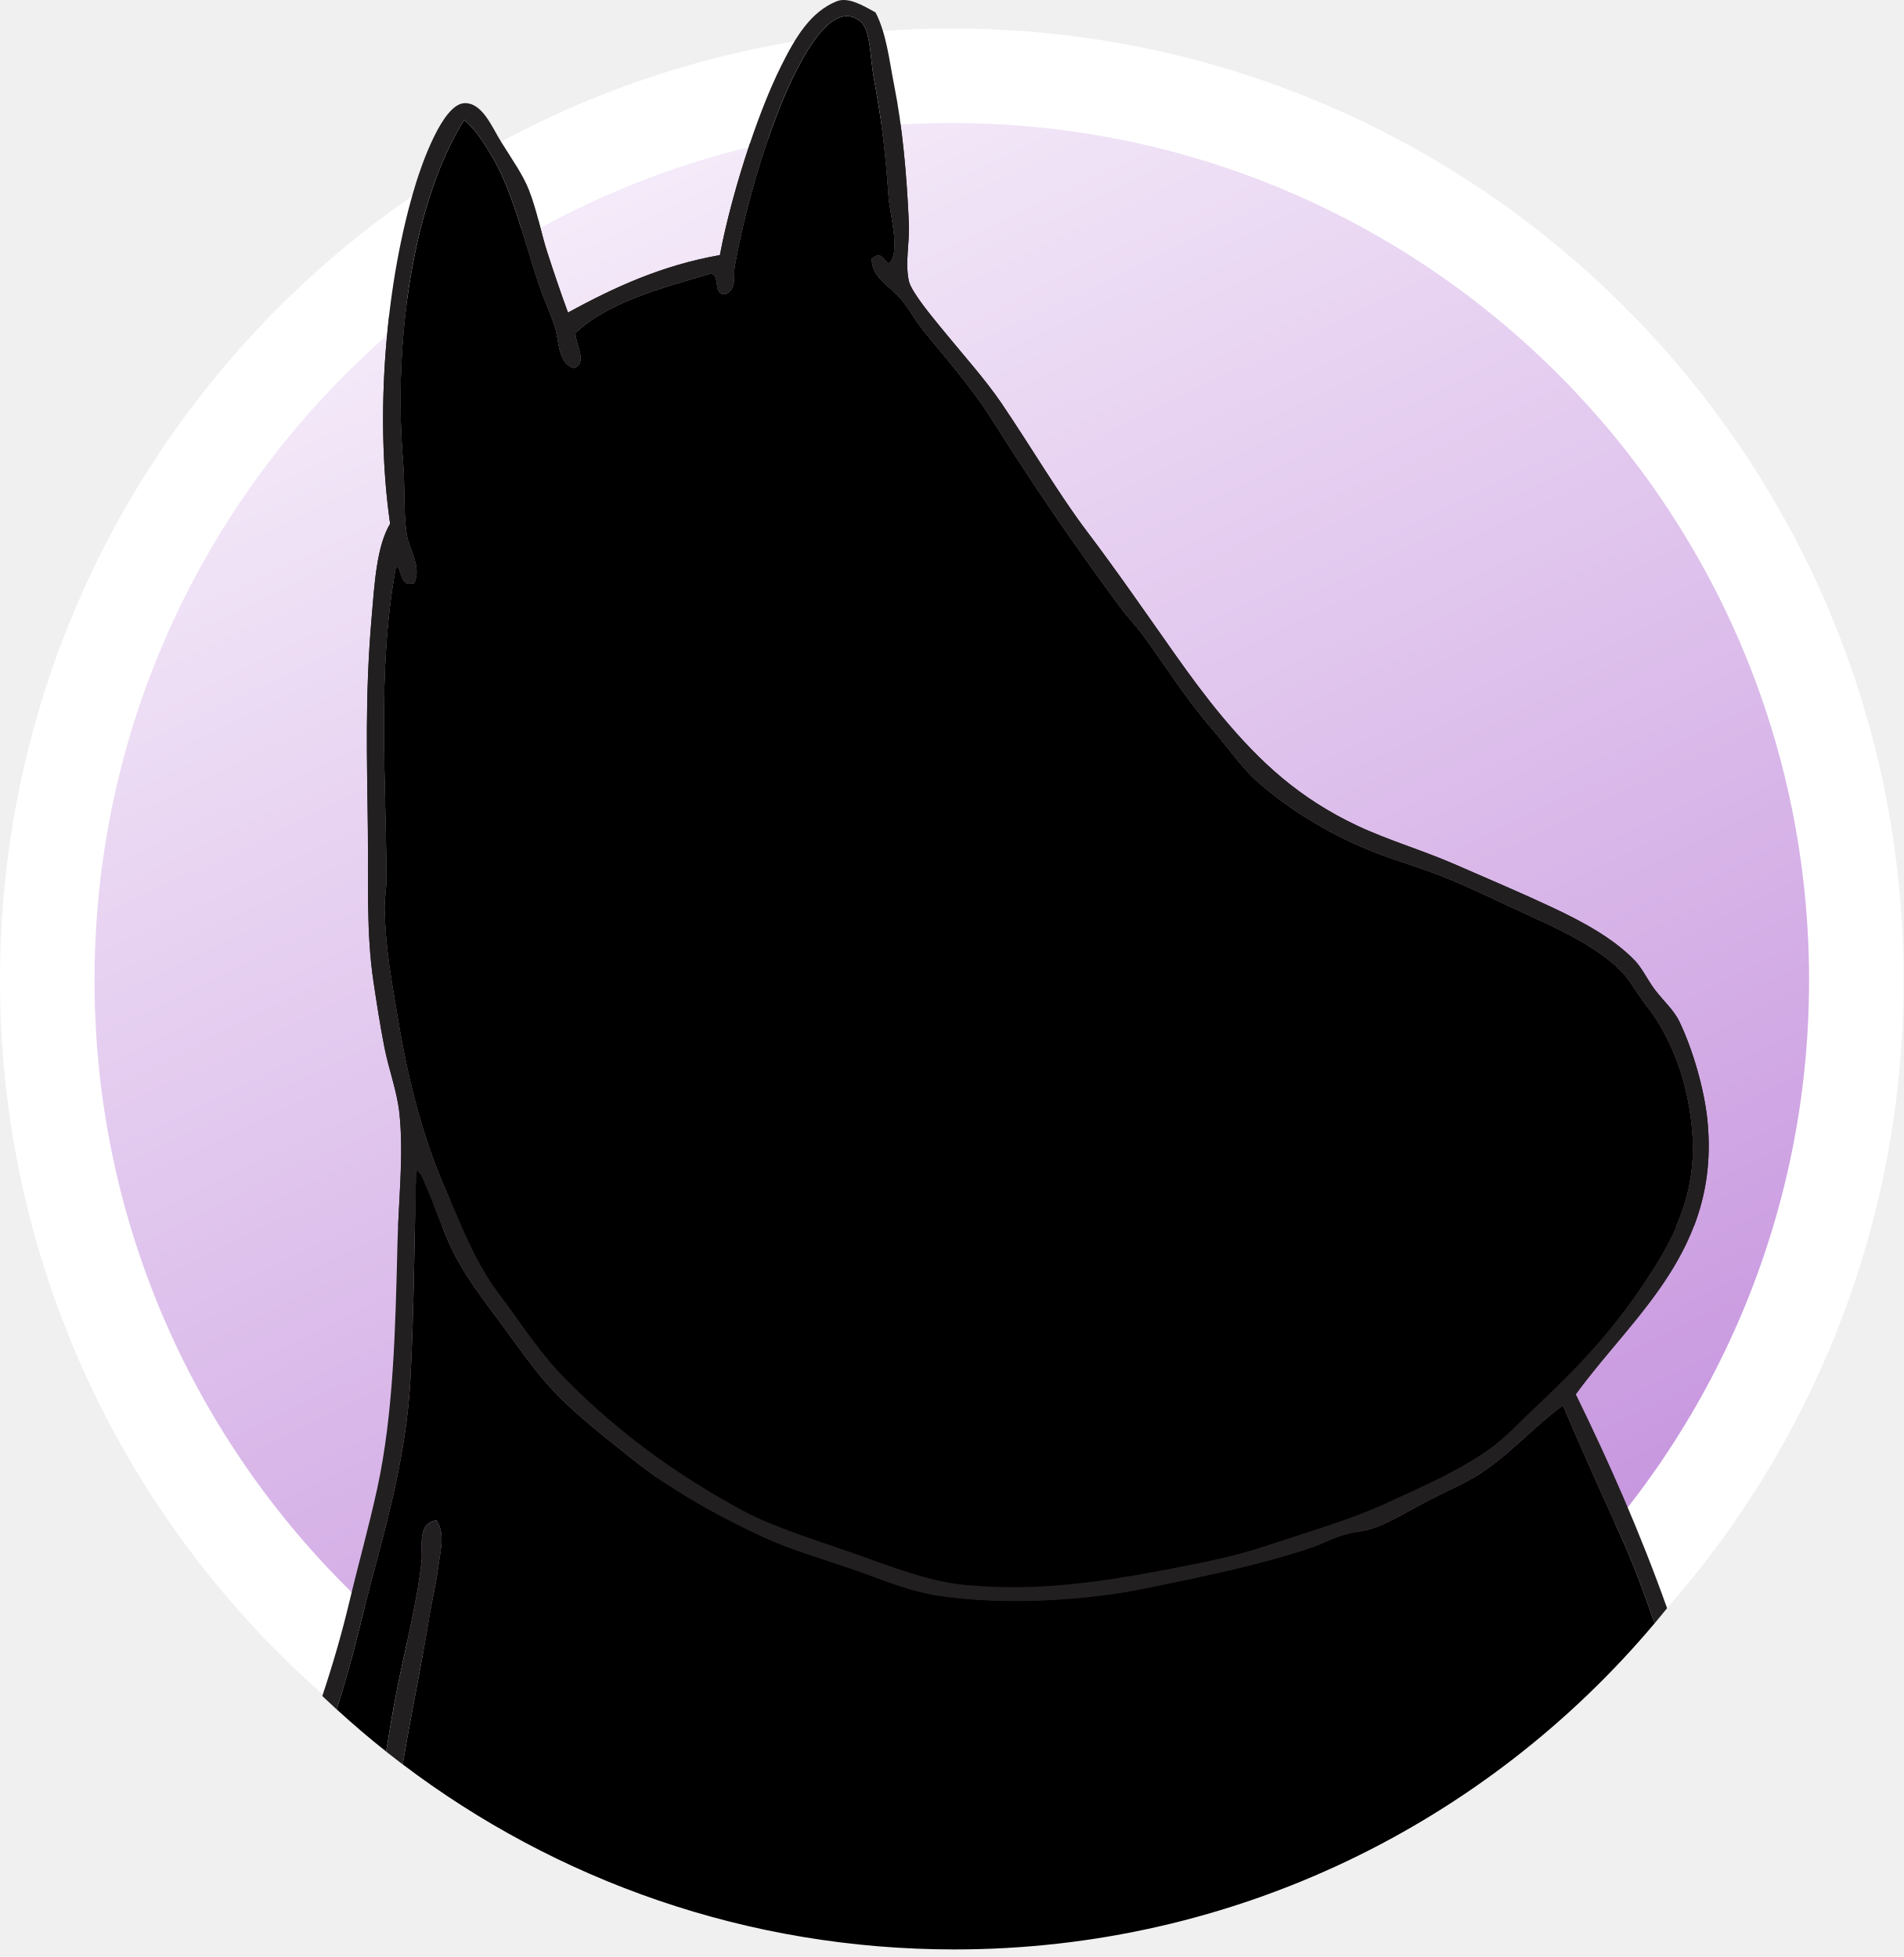
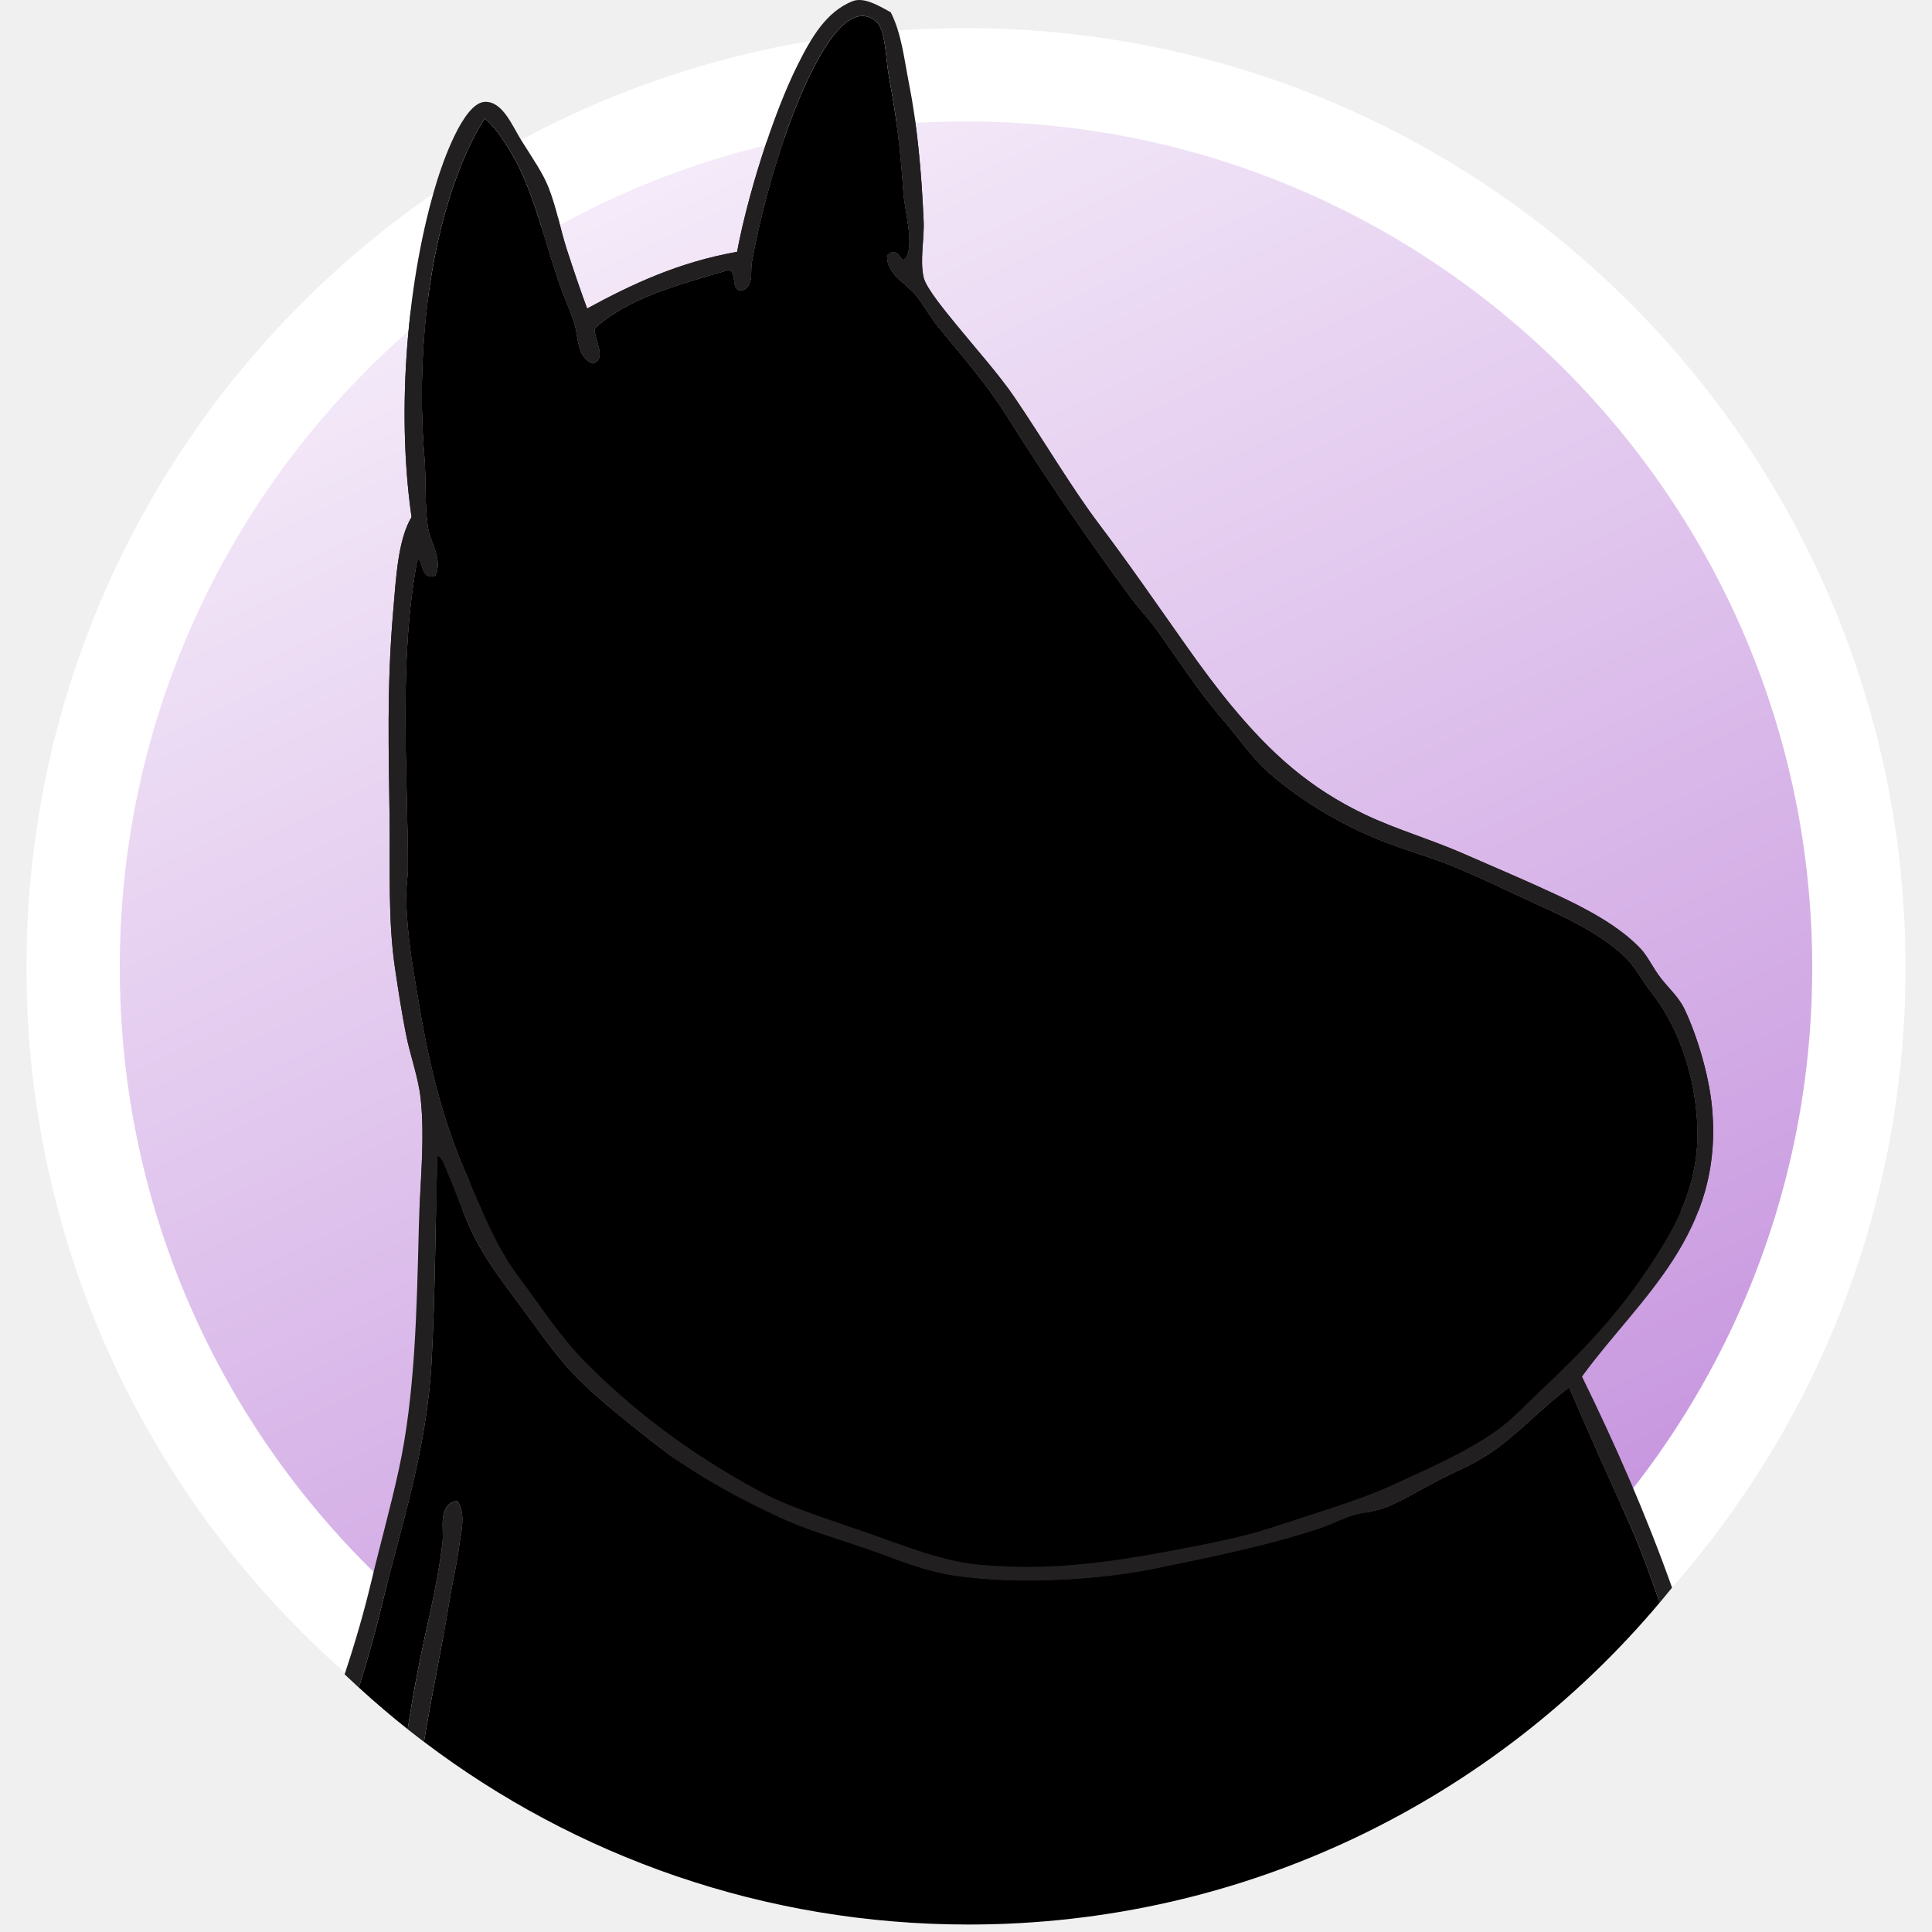
- <svg xmlns="http://www.w3.org/2000/svg" width="213" height="219" viewBox="0 0 213 219" fill="none">
+ <svg xmlns="http://www.w3.org/2000/svg" width="119" height="119" viewBox="0 0 213 219" fill="none">
  <path d="M207.711 109.688C207.711 165.586 162.397 210.899 106.5 210.899C50.603 210.899 5.289 165.586 5.289 109.688C5.289 53.791 50.603 8.478 106.5 8.478C162.397 8.478 207.711 53.791 207.711 109.688Z" fill="url(#paint0_linear_265_9054)" stroke="white" stroke-width="10.578" />
  <path fill-rule="evenodd" clip-rule="evenodd" d="M184.207 112.511C183.113 111.125 182.319 109.557 181.305 108.572C178.839 106.18 175.379 104.396 171.769 102.767C168.31 101.207 164.698 99.373 161.196 97.999C158.805 97.061 156.315 96.343 154.148 95.511C149.223 93.623 144.582 90.85 140.88 87.634C138.91 85.921 137.293 83.501 135.491 81.415C132.723 78.212 130.422 74.574 128.027 71.256C127.204 70.116 126.172 69.075 125.332 67.939C120.265 61.087 115.503 54.129 111.027 47.001C108.817 43.481 105.887 40.152 103.357 37.05C102.41 35.89 101.745 34.597 100.869 33.526C99.628 32.008 97.503 31.095 97.552 28.965C98.997 27.581 99.123 30.537 99.833 28.965C100.561 27.353 99.549 23.813 99.418 21.917C99.031 16.331 98.592 13.228 97.76 8.649C97.366 6.478 97.412 3.358 96.308 2.43C93.359 -0.053 90.328 5.572 89.26 7.612C86.117 13.616 83.399 23.085 82.211 29.794C82.031 30.817 82.478 32.386 81.175 32.904C79.662 33.105 80.716 30.737 79.516 30.624C73.905 32.268 68.151 33.77 64.383 37.258C64.385 38.55 65.831 40.714 64.175 41.197C62.361 40.511 62.596 38.18 62.102 36.636C61.583 35.011 60.797 33.354 60.237 31.66C58.493 26.393 57.272 21.112 54.847 17.149C54.001 15.766 53.102 14.403 51.944 13.417C46.414 22.235 43.927 37.575 45.103 51.769C45.329 54.504 45.119 57.395 45.518 59.854C45.792 61.55 47.199 63.415 46.347 65.244C44.568 66.004 44.885 62.632 44.274 63.586C42.172 75.154 43.21 86.955 43.237 98.414C43.239 99.392 43 100.655 43.03 101.731C43.166 106.513 43.823 109.767 44.481 113.755C45.747 121.421 47.446 127.718 50.078 133.656C50.611 134.858 50.993 136.356 51.5 137.5C90.88 214.328 181.305 168.5 187.58 137.172C188.819 134.303 189.607 131.071 189.389 127.23C189.054 121.316 186.998 116.046 184.207 112.511Z" fill="black" />
  <path fill-rule="evenodd" clip-rule="evenodd" d="M42.2 166.614C41.258 170.923 40.097 175.033 39.09 179.26C38.248 182.794 37.223 186.317 36.063 189.793C36.596 190.301 37.134 190.803 37.677 191.299C38.65 188.195 39.552 185.007 40.335 181.747C42.374 173.248 45.407 164.404 45.932 154.176C46.313 146.743 46.368 139.043 46.554 130.958C47.261 131.336 47.49 132.334 47.798 133.031C48.714 135.095 49.583 137.825 50.7 140.079C52.084 142.868 54.13 145.525 56.09 148.164C57.996 150.73 59.78 153.372 61.895 155.627C63.959 157.827 66.542 159.917 68.944 161.847C70.183 162.843 71.43 163.827 72.675 164.749C76.477 167.561 80.687 169.849 85.321 172.005C88.375 173.426 91.526 174.315 95.065 175.529C98.506 176.709 101.619 178.119 105.223 178.639C112.788 179.73 121.833 179.081 128.026 177.809C134.181 176.546 140.86 175.203 146.685 173.249C147.91 172.837 149.141 172.164 150.415 171.797C151.763 171.41 153.108 171.292 154.354 170.761C156.237 169.958 158.105 168.811 159.951 167.859C161.876 166.866 163.881 166.037 165.549 164.957C168.984 162.732 171.567 159.698 174.878 157.287C176.919 162.07 179.082 166.924 181.304 171.798C182.754 174.977 183.967 178.288 185.129 181.676C185.604 181.112 186.072 180.542 186.535 179.967C183.534 171.546 180.055 163.637 176.328 156.042C182.756 147.194 192.506 139.904 191.047 125.36C190.701 121.908 189.425 117.493 187.937 114.373C187.301 113.036 186.188 112.071 185.242 110.849C184.365 109.715 183.783 108.396 182.962 107.532C180.585 105.027 177.08 103.135 173.633 101.519C170.146 99.884 166.474 98.333 162.853 96.751C159.128 95.123 155.309 94.025 151.866 92.398C145.366 89.327 141.04 85.329 136.731 80.167C134.932 78.01 133.194 75.653 131.548 73.326C128.224 68.621 124.937 63.846 121.598 59.436C118.541 55.398 115.459 50.154 112.062 45.132C110.271 42.482 107.564 39.462 105.427 36.839C104.363 35.531 101.969 32.683 101.697 31.449C101.246 29.411 101.79 27.166 101.697 25.023C101.521 21.021 101.223 17.226 100.723 13.631C100.014 13.672 99.307 13.717 98.601 13.773C98.938 16.163 99.186 18.602 99.415 21.913C99.547 23.808 100.558 27.349 99.83 28.961C99.121 30.533 98.995 27.578 97.55 28.961C97.501 31.091 99.625 32.005 100.867 33.522C101.743 34.593 102.408 35.886 103.354 37.046C105.884 40.148 108.814 43.477 111.025 46.997C115.501 54.125 120.261 61.083 125.329 67.936C126.17 69.071 127.202 70.112 128.024 71.252C130.419 74.571 132.721 78.209 135.488 81.411C137.291 83.497 138.907 85.918 140.877 87.63C144.58 90.846 149.221 93.618 154.145 95.508C156.312 96.339 158.803 97.057 161.194 97.995C164.696 99.369 168.308 101.203 171.766 102.763C175.376 104.392 178.836 106.176 181.303 108.568C182.318 109.553 183.111 111.121 184.204 112.507C186.995 116.042 189.052 121.312 189.387 127.226C189.788 134.316 186.781 139.337 183.789 143.811C180.084 149.351 176.245 153.292 171.558 157.7C169.973 159.191 168.468 160.848 166.789 162.054C163.312 164.554 159.253 166.313 154.973 168.273C150.864 170.156 146.177 171.47 141.498 173.04C139.222 173.805 136.699 174.411 134.242 174.906C128.334 176.097 121.512 177.441 114.755 177.601C112.596 177.653 110.553 177.568 108.328 177.395C103.918 177.051 99.421 175.182 95.06 173.663C90.654 172.128 86.296 170.795 82.829 168.894C75.272 164.754 69.023 160.116 63.342 154.383C60.406 151.419 58.326 148.084 55.879 144.846C53.292 141.424 51.869 137.702 50.074 133.652C47.441 127.713 45.742 121.417 44.477 113.75C43.819 109.762 43.161 106.508 43.026 101.726C42.995 100.65 43.236 99.387 43.233 98.409C43.205 86.95 42.168 75.149 44.27 63.581C44.88 62.627 44.563 65.999 46.343 65.24C47.194 63.41 45.788 61.546 45.513 59.85C45.114 57.39 45.325 54.499 45.099 51.764C44.604 45.786 44.766 39.609 45.524 33.798C44.856 34.297 44.195 34.805 43.541 35.321C42.639 43.073 42.598 51.301 43.648 58.606C42.123 61.181 41.907 65.311 41.575 69.178C40.812 78.044 41.08 85.294 41.16 92.812C41.223 98.751 40.976 104.421 41.782 109.811C42.153 112.294 42.537 114.803 43.026 117.274C43.5 119.672 44.423 122.111 44.684 124.53C45.189 129.222 44.596 134.177 44.477 139.042C44.245 148.609 44.041 158.2 42.2 166.614Z" fill="#221F20" />
  <path fill-rule="evenodd" clip-rule="evenodd" d="M60.235 31.655C60.796 33.349 61.582 35.005 62.101 36.63C62.594 38.175 62.36 40.504 64.174 41.191C65.83 40.707 64.384 38.544 64.381 37.252C68.149 33.764 73.904 32.263 79.515 30.618C80.715 30.731 79.66 33.099 81.173 32.898C82.477 32.38 82.029 30.811 82.21 29.789C82.948 25.619 84.278 20.383 85.933 15.575C85.26 15.714 84.591 15.86 83.923 16.013C82.448 20.376 81.216 24.984 80.551 28.545C73.915 29.718 68.615 32.226 63.551 34.972C62.739 32.767 62.013 30.609 61.271 28.338C60.887 27.164 60.581 25.904 60.239 24.62C59.603 24.945 58.973 25.28 58.345 25.618C58.965 27.581 59.562 29.618 60.235 31.655Z" fill="#221F20" />
  <path fill-rule="evenodd" clip-rule="evenodd" d="M44.273 189.833C43.891 191.854 43.535 193.921 43.209 196.018C43.82 196.502 44.437 196.98 45.059 197.452C45.981 191.867 47.132 186.536 48.005 181.127C48.315 179.203 48.8 177.28 49.041 175.322C49.24 173.711 49.873 171.63 48.834 170.14C46.588 170.446 47.328 173.352 47.175 174.7C46.597 179.835 45.24 184.727 44.273 189.833Z" fill="#221F20" />
  <path fill-rule="evenodd" clip-rule="evenodd" d="M187.938 114.373C187.301 113.035 186.189 112.071 185.243 110.848C184.365 109.715 183.783 108.396 182.963 107.531C180.585 105.027 177.08 103.135 173.634 101.519C170.147 99.884 166.475 98.333 162.854 96.751C159.129 95.123 155.309 94.024 151.866 92.398C145.367 89.327 141.04 85.329 136.732 80.167C134.933 78.01 133.195 75.653 131.549 73.325C128.224 68.621 124.938 63.846 121.599 59.436C118.542 55.398 115.459 50.154 112.063 45.131C110.271 42.482 107.564 39.462 105.428 36.839C104.364 35.53 101.97 32.682 101.697 31.449C101.247 29.411 101.791 27.166 101.697 25.022C101.452 19.446 100.986 14.25 100.039 9.474C99.488 6.695 99.197 3.786 97.966 1.389C96.687 0.694 94.947 -0.395 93.612 0.145C90.671 1.336 88.992 4.196 87.393 7.401C84.531 13.138 81.699 22.401 80.552 28.547C73.916 29.72 68.616 32.228 63.553 34.973C62.74 32.769 62.014 30.611 61.272 28.339C60.558 26.154 60.124 23.674 59.199 21.291C58.558 19.64 57.376 17.954 56.089 15.901C55.071 14.276 53.976 11.444 51.943 11.547C49.48 11.672 47.146 18.547 46.553 20.462C43.195 31.315 41.879 46.279 43.651 58.606C42.126 61.182 41.91 65.312 41.578 69.179C40.815 78.044 41.083 85.295 41.163 92.812C41.226 98.752 40.979 104.422 41.785 109.812C42.157 112.294 42.54 114.804 43.029 117.275C43.503 119.673 44.426 122.111 44.687 124.531C45.128 128.622 44.734 132.912 44.547 137.168H46.427C46.466 135.122 46.505 133.054 46.553 130.957C47.26 131.336 47.489 132.334 47.797 133.03C48.34 134.254 48.868 135.713 49.44 137.168H51.618C51.111 136.023 50.61 134.854 50.077 133.652C47.445 127.714 45.745 121.418 44.48 113.751C43.822 109.763 43.164 106.509 43.029 101.727C42.999 100.651 43.239 99.388 43.236 98.41C43.209 86.951 42.171 75.15 44.273 63.582C44.883 62.628 44.566 66 46.346 65.24C47.198 63.411 45.791 61.547 45.517 59.85C45.118 57.391 45.328 54.5 45.102 51.765C43.927 37.571 46.414 22.232 51.943 13.413C53.101 14.4 53.999 15.763 54.846 17.145C57.271 21.108 58.492 26.389 60.236 31.656C60.796 33.35 61.582 35.007 62.101 36.632C62.595 38.176 62.361 40.506 64.174 41.193C65.83 40.709 64.384 38.546 64.382 37.254C68.15 33.766 73.904 32.264 79.515 30.62C80.715 30.733 79.66 33.1 81.174 32.9C82.477 32.382 82.03 30.812 82.21 29.791C83.398 23.081 86.116 13.612 89.259 7.608C90.326 5.568 93.358 -0.057 96.307 2.426C97.41 3.354 97.365 6.473 97.758 8.645C98.591 13.225 99.03 16.328 99.417 21.913C99.548 23.808 100.56 27.349 99.832 28.961C99.123 30.532 98.996 27.578 97.551 28.961C97.502 31.091 99.627 32.004 100.868 33.522C101.744 34.593 102.409 35.886 103.356 37.046C105.886 40.148 108.816 43.477 111.026 46.997C115.502 54.125 120.263 61.083 125.331 67.935C126.171 69.071 127.203 70.112 128.026 71.252C130.42 74.571 132.722 78.208 135.49 81.41C137.292 83.496 138.909 85.918 140.879 87.63C144.581 90.846 149.222 93.618 154.147 95.507C156.314 96.338 158.804 97.057 161.195 97.995C164.698 99.369 168.309 101.203 171.768 102.763C175.378 104.392 178.838 106.176 181.304 108.568C182.319 109.553 183.113 111.121 184.206 112.507C186.997 116.042 189.053 121.312 189.388 127.226C189.606 131.068 188.818 134.299 187.579 137.168H189.562C190.859 133.764 191.504 129.918 191.047 125.359C190.701 121.907 189.425 117.493 187.938 114.373Z" fill="#221F20" />
  <path fill-rule="evenodd" clip-rule="evenodd" d="M181.305 171.791C179.082 166.917 176.92 162.063 174.878 157.279C171.568 159.691 168.986 162.725 165.55 164.95C163.882 166.029 161.878 166.859 159.951 167.851C158.105 168.805 156.237 169.952 154.355 170.754C153.108 171.285 151.763 171.403 150.416 171.79C149.141 172.156 147.911 172.829 146.685 173.241C140.862 175.197 134.182 176.538 128.027 177.802C121.832 179.074 112.788 179.722 105.223 178.631C101.62 178.111 98.507 176.702 95.065 175.522C91.526 174.308 88.376 173.417 85.322 171.997C80.688 169.841 76.477 167.553 72.676 164.742C71.429 163.82 70.184 162.835 68.944 161.839C66.543 159.91 63.959 157.82 61.896 155.62C59.78 153.365 57.997 150.723 56.091 148.157C54.131 145.518 52.085 142.861 50.701 140.072C49.583 137.819 48.714 135.088 47.799 133.023C47.49 132.327 47.261 131.329 46.555 130.95C46.369 139.036 46.315 146.736 45.933 154.169C45.408 164.397 42.375 173.241 40.336 181.74C39.553 185 38.65 188.187 37.678 191.292C39.465 192.929 41.31 194.502 43.209 196.01C43.535 193.914 43.891 191.846 44.274 189.825C45.24 184.719 46.597 179.827 47.176 174.692C47.328 173.342 46.589 170.437 48.834 170.131C49.874 171.621 49.24 173.703 49.042 175.313C48.801 177.271 48.316 179.194 48.005 181.118C47.132 186.527 45.98 191.858 45.06 197.443C62.221 210.439 83.605 218.153 106.791 218.153C138.23 218.153 166.354 203.974 185.13 181.667C183.967 178.281 182.754 174.97 181.305 171.791Z" fill="black" />
  <defs>
    <linearGradient id="paint0_linear_265_9054" x1="32.144" y1="-10.766" x2="137.342" y2="207.98" gradientUnits="userSpaceOnUse">
      <stop stop-color="white" />
      <stop offset="1" stop-color="#C490DD" />
    </linearGradient>
  </defs>
</svg>
